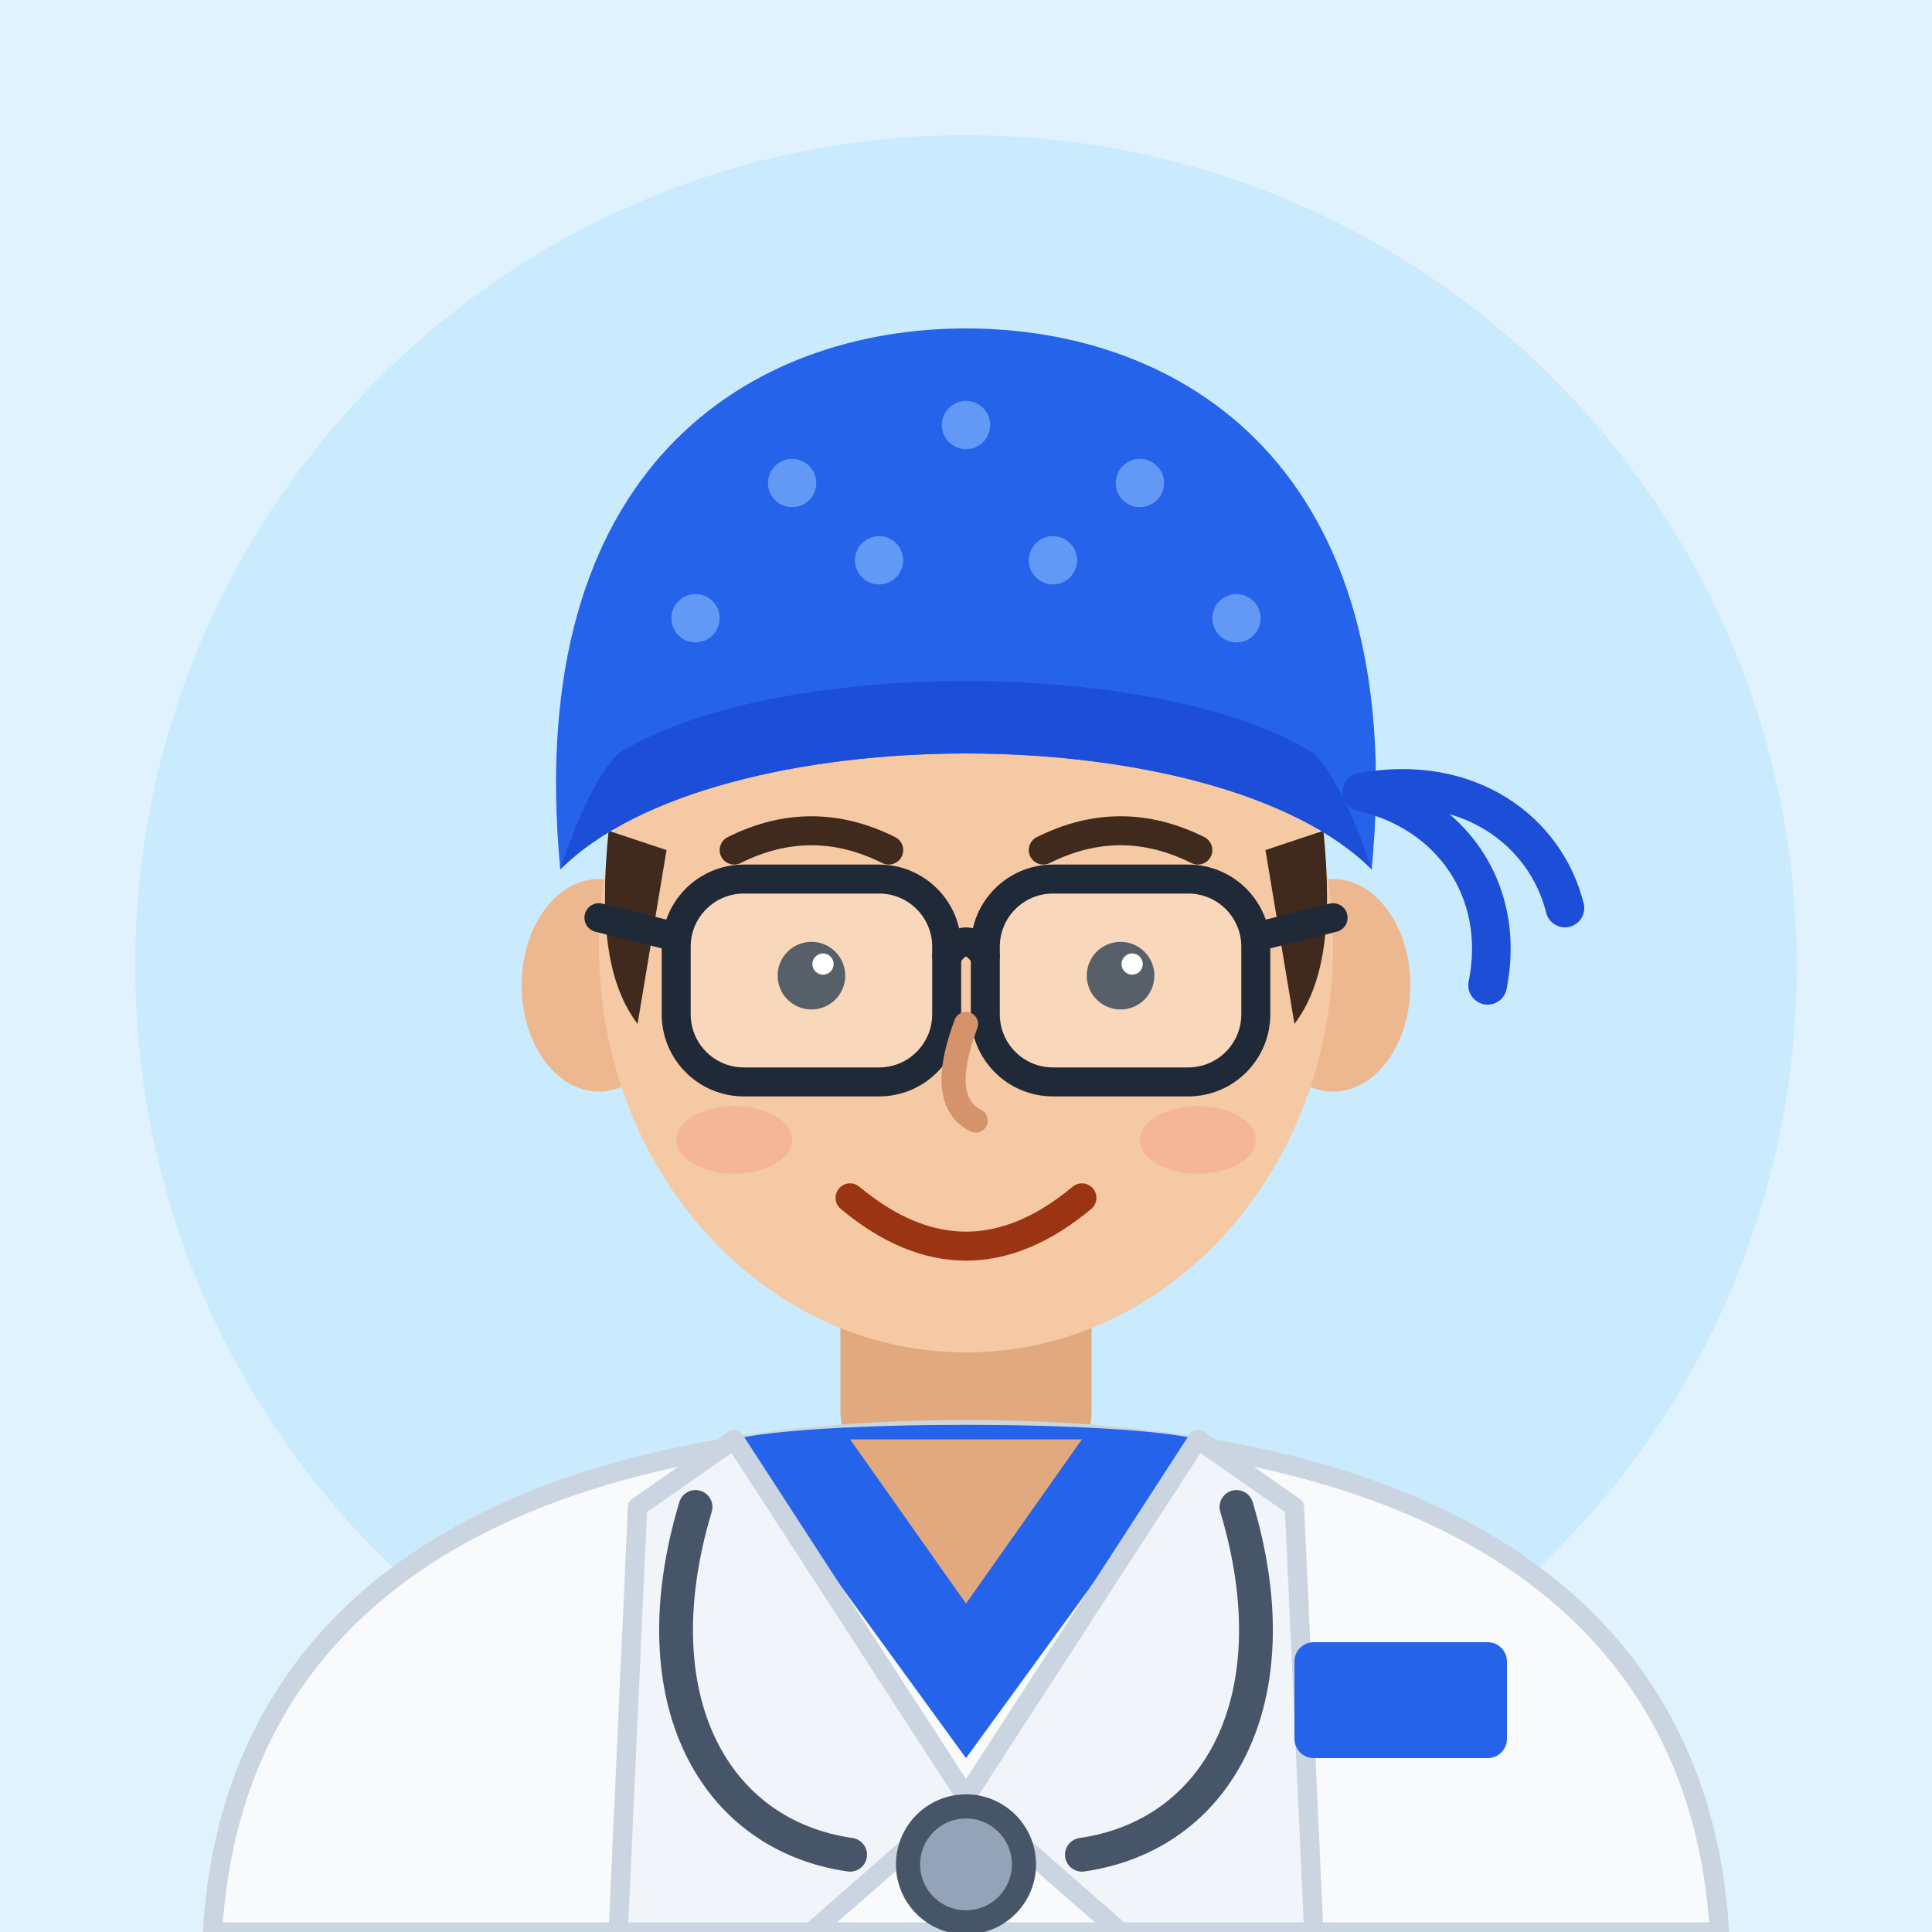
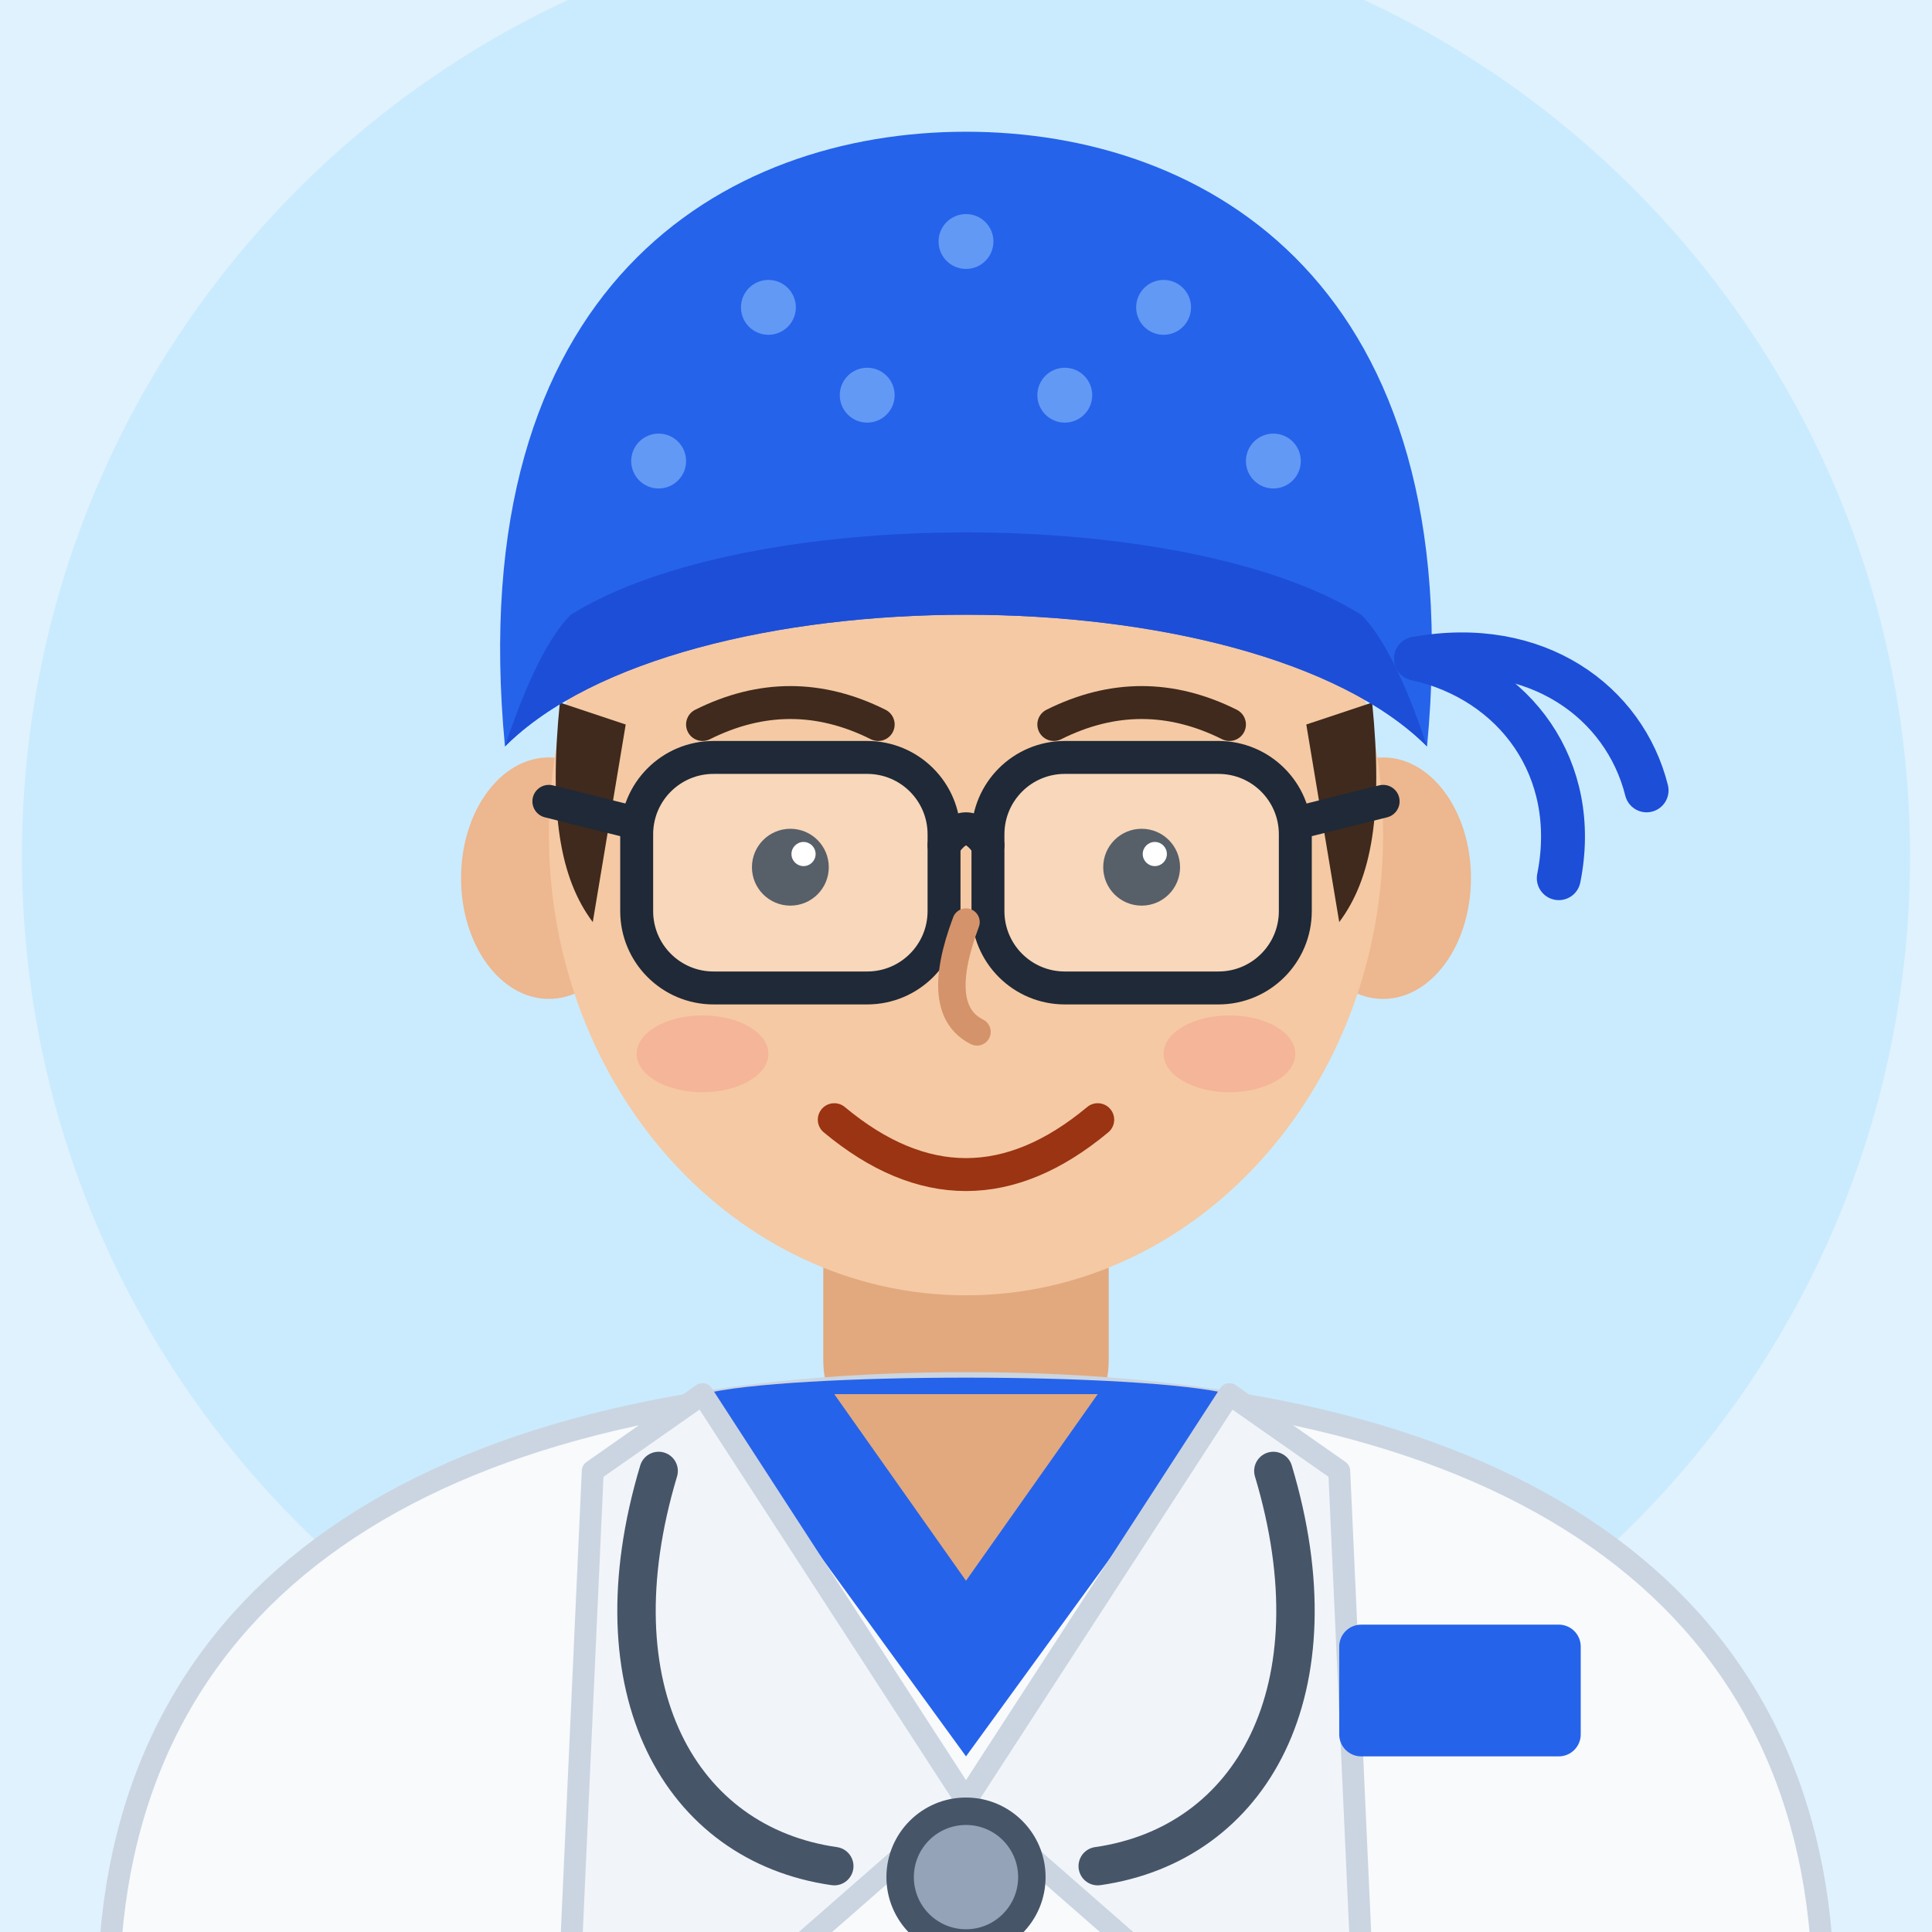
- <svg xmlns="http://www.w3.org/2000/svg" viewBox="0 0 200 200" width="200" height="200" role="img" aria-label="안경을 쓰고 푸른 수술모자를 쓴 정형외과 의사">
+ <svg xmlns="http://www.w3.org/2000/svg" viewBox="12 22 176 176" width="200" height="200" role="img" aria-label="안경을 쓰고 푸른 수술모자를 쓴 정형외과 의사">
  <rect width="200" height="200" fill="#E0F2FE" />
  <circle cx="100" cy="100" r="86" fill="#BAE6FD" opacity="0.6" />
  <rect x="87" y="122" width="26" height="32" rx="8" fill="#E2A97E" />
  <path d="M22 200 C24 166 52 148 100 148 C148 148 176 166 178 200 Z" fill="#F8FAFC" stroke="#CBD5E1" stroke-width="2" />
  <path d="M76 149 L100 182 L124 149 C116 147 84 147 76 149 Z" fill="#2563EB" />
  <path d="M88 149 L100 166 L112 149 Z" fill="#E2A97E" />
  <path d="M76 149 L100 186 L84 200 L64 200 L66 156 Z" fill="#F1F5F9" stroke="#CBD5E1" stroke-width="2" stroke-linejoin="round" />
  <path d="M124 149 L100 186 L116 200 L136 200 L134 156 Z" fill="#F1F5F9" stroke="#CBD5E1" stroke-width="2" stroke-linejoin="round" />
  <path d="M72 156 C66 176 74 190 88 192" fill="none" stroke="#475569" stroke-width="3.5" stroke-linecap="round" />
  <path d="M128 156 C134 176 126 190 112 192" fill="none" stroke="#475569" stroke-width="3.5" stroke-linecap="round" />
  <circle cx="100" cy="193" r="6" fill="#94A3B8" stroke="#475569" stroke-width="2.5" />
  <rect x="134" y="170" width="22" height="12" rx="2" fill="#2563EB" />
  <ellipse cx="62" cy="102" rx="8" ry="11" fill="#EDB78F" />
  <ellipse cx="138" cy="102" rx="8" ry="11" fill="#EDB78F" />
  <ellipse cx="100" cy="98" rx="38" ry="42" fill="#F5C9A3" />
  <path d="M63 86 C62 96 63 102 66 106 L69 88 Z" fill="#3F2A1D" />
  <path d="M137 86 C138 96 137 102 134 106 L131 88 Z" fill="#3F2A1D" />
  <path d="M58 90 C54 48 78 34 100 34 C122 34 146 48 142 90 C126 74 74 74 58 90 Z" fill="#2563EB" />
  <path d="M58 90 C74 74 126 74 142 90 C140 84 138 80 136 78 C120 68 80 68 64 78 C62 80 60 84 58 90 Z" fill="#1D4ED8" />
  <g fill="#93C5FD" opacity="0.55">
    <circle cx="82" cy="50" r="2.5" />
    <circle cx="100" cy="44" r="2.5" />
    <circle cx="118" cy="50" r="2.5" />
    <circle cx="72" cy="64" r="2.5" />
    <circle cx="91" cy="58" r="2.5" />
    <circle cx="109" cy="58" r="2.5" />
    <circle cx="128" cy="64" r="2.5" />
  </g>
  <path d="M141 82 C150 84 156 92 154 102" fill="none" stroke="#1D4ED8" stroke-width="4" stroke-linecap="round" />
  <path d="M141 82 C152 80 160 86 162 94" fill="none" stroke="#1D4ED8" stroke-width="4" stroke-linecap="round" />
  <path d="M76 88 Q84 84 92 88" fill="none" stroke="#3F2A1D" stroke-width="3" stroke-linecap="round" />
  <path d="M108 88 Q116 84 124 88" fill="none" stroke="#3F2A1D" stroke-width="3" stroke-linecap="round" />
  <circle cx="84" cy="101" r="3.5" fill="#1F2937" />
  <circle cx="116" cy="101" r="3.5" fill="#1F2937" />
  <circle cx="85.2" cy="99.8" r="1.1" fill="#FFFFFF" />
  <circle cx="117.2" cy="99.8" r="1.1" fill="#FFFFFF" />
  <g fill="#FFFFFF" fill-opacity="0.25" stroke="#1F2937" stroke-width="3">
    <rect x="70" y="91" width="28" height="21" rx="7" />
    <rect x="102" y="91" width="28" height="21" rx="7" />
  </g>
  <path d="M98 99 Q100 96 102 99" fill="none" stroke="#1F2937" stroke-width="3" stroke-linecap="round" />
  <path d="M70 97 L62 95" stroke="#1F2937" stroke-width="3" stroke-linecap="round" />
  <path d="M130 97 L138 95" stroke="#1F2937" stroke-width="3" stroke-linecap="round" />
  <path d="M100 106 Q97 114 101 116" fill="none" stroke="#D4936A" stroke-width="2.5" stroke-linecap="round" />
  <ellipse cx="76" cy="118" rx="6" ry="3.5" fill="#F59E8B" opacity="0.45" />
  <ellipse cx="124" cy="118" rx="6" ry="3.5" fill="#F59E8B" opacity="0.45" />
  <path d="M88 124 Q100 134 112 124" fill="none" stroke="#9A3412" stroke-width="3" stroke-linecap="round" />
</svg>
